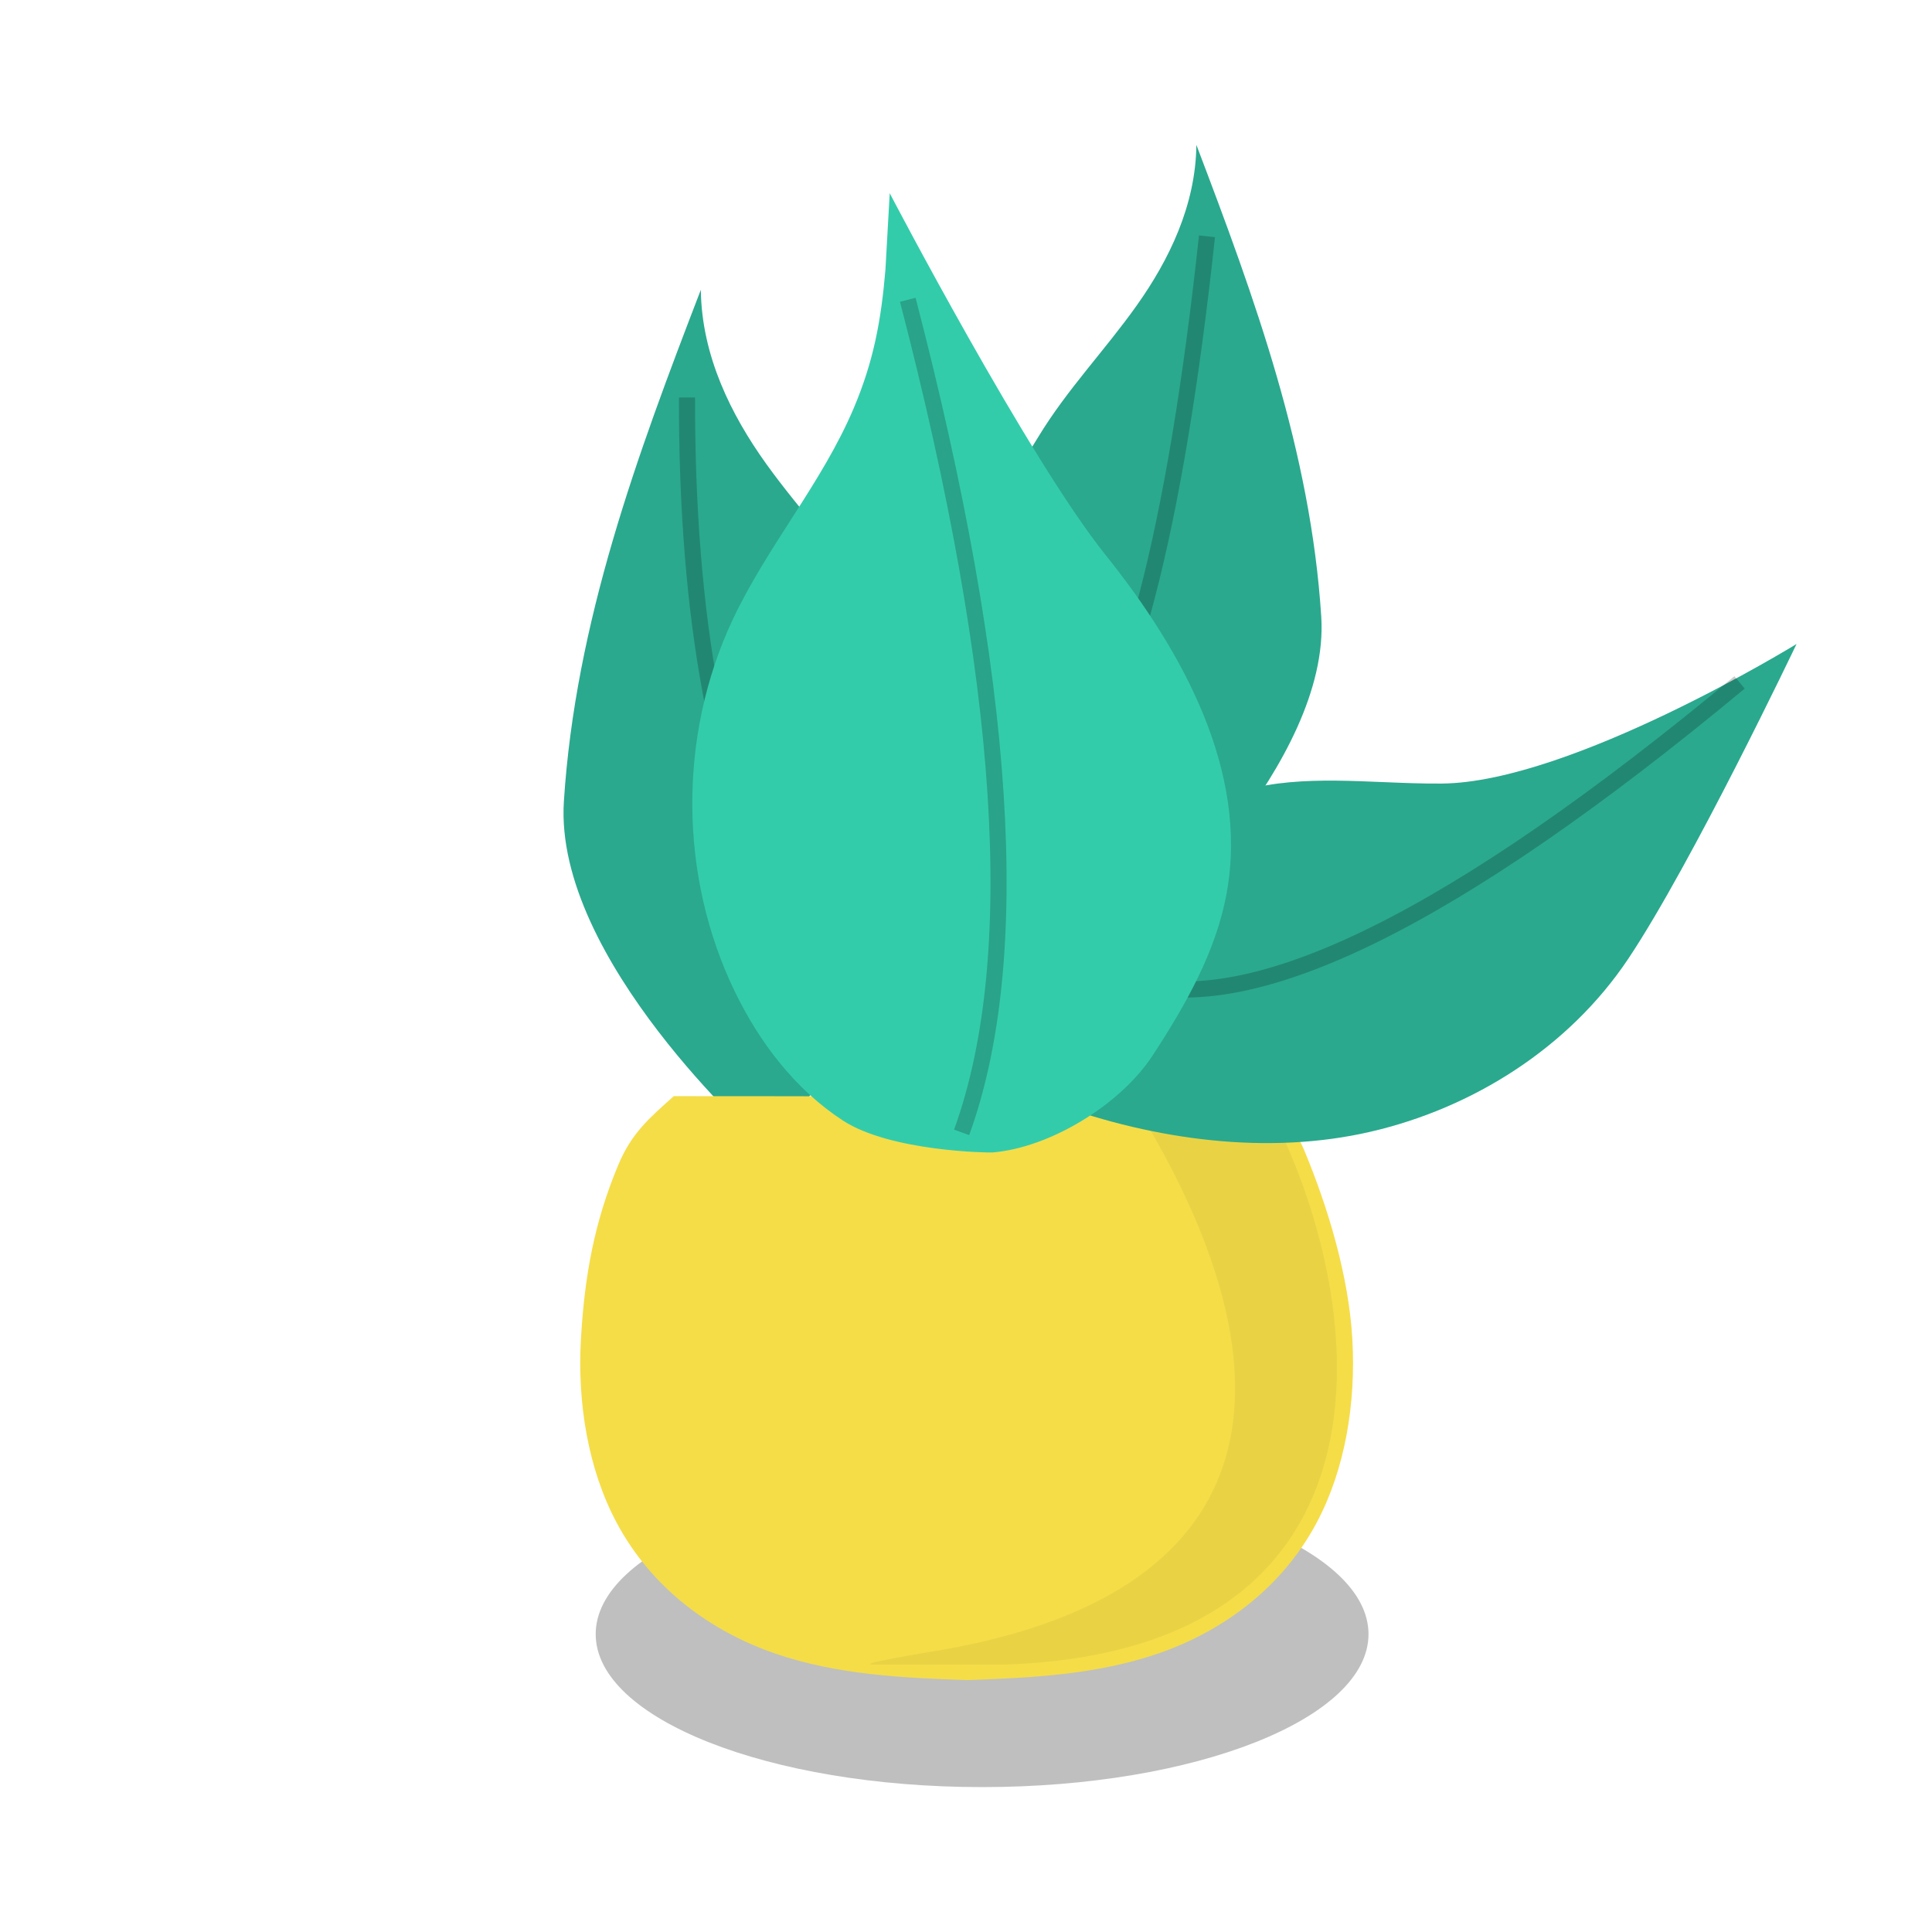
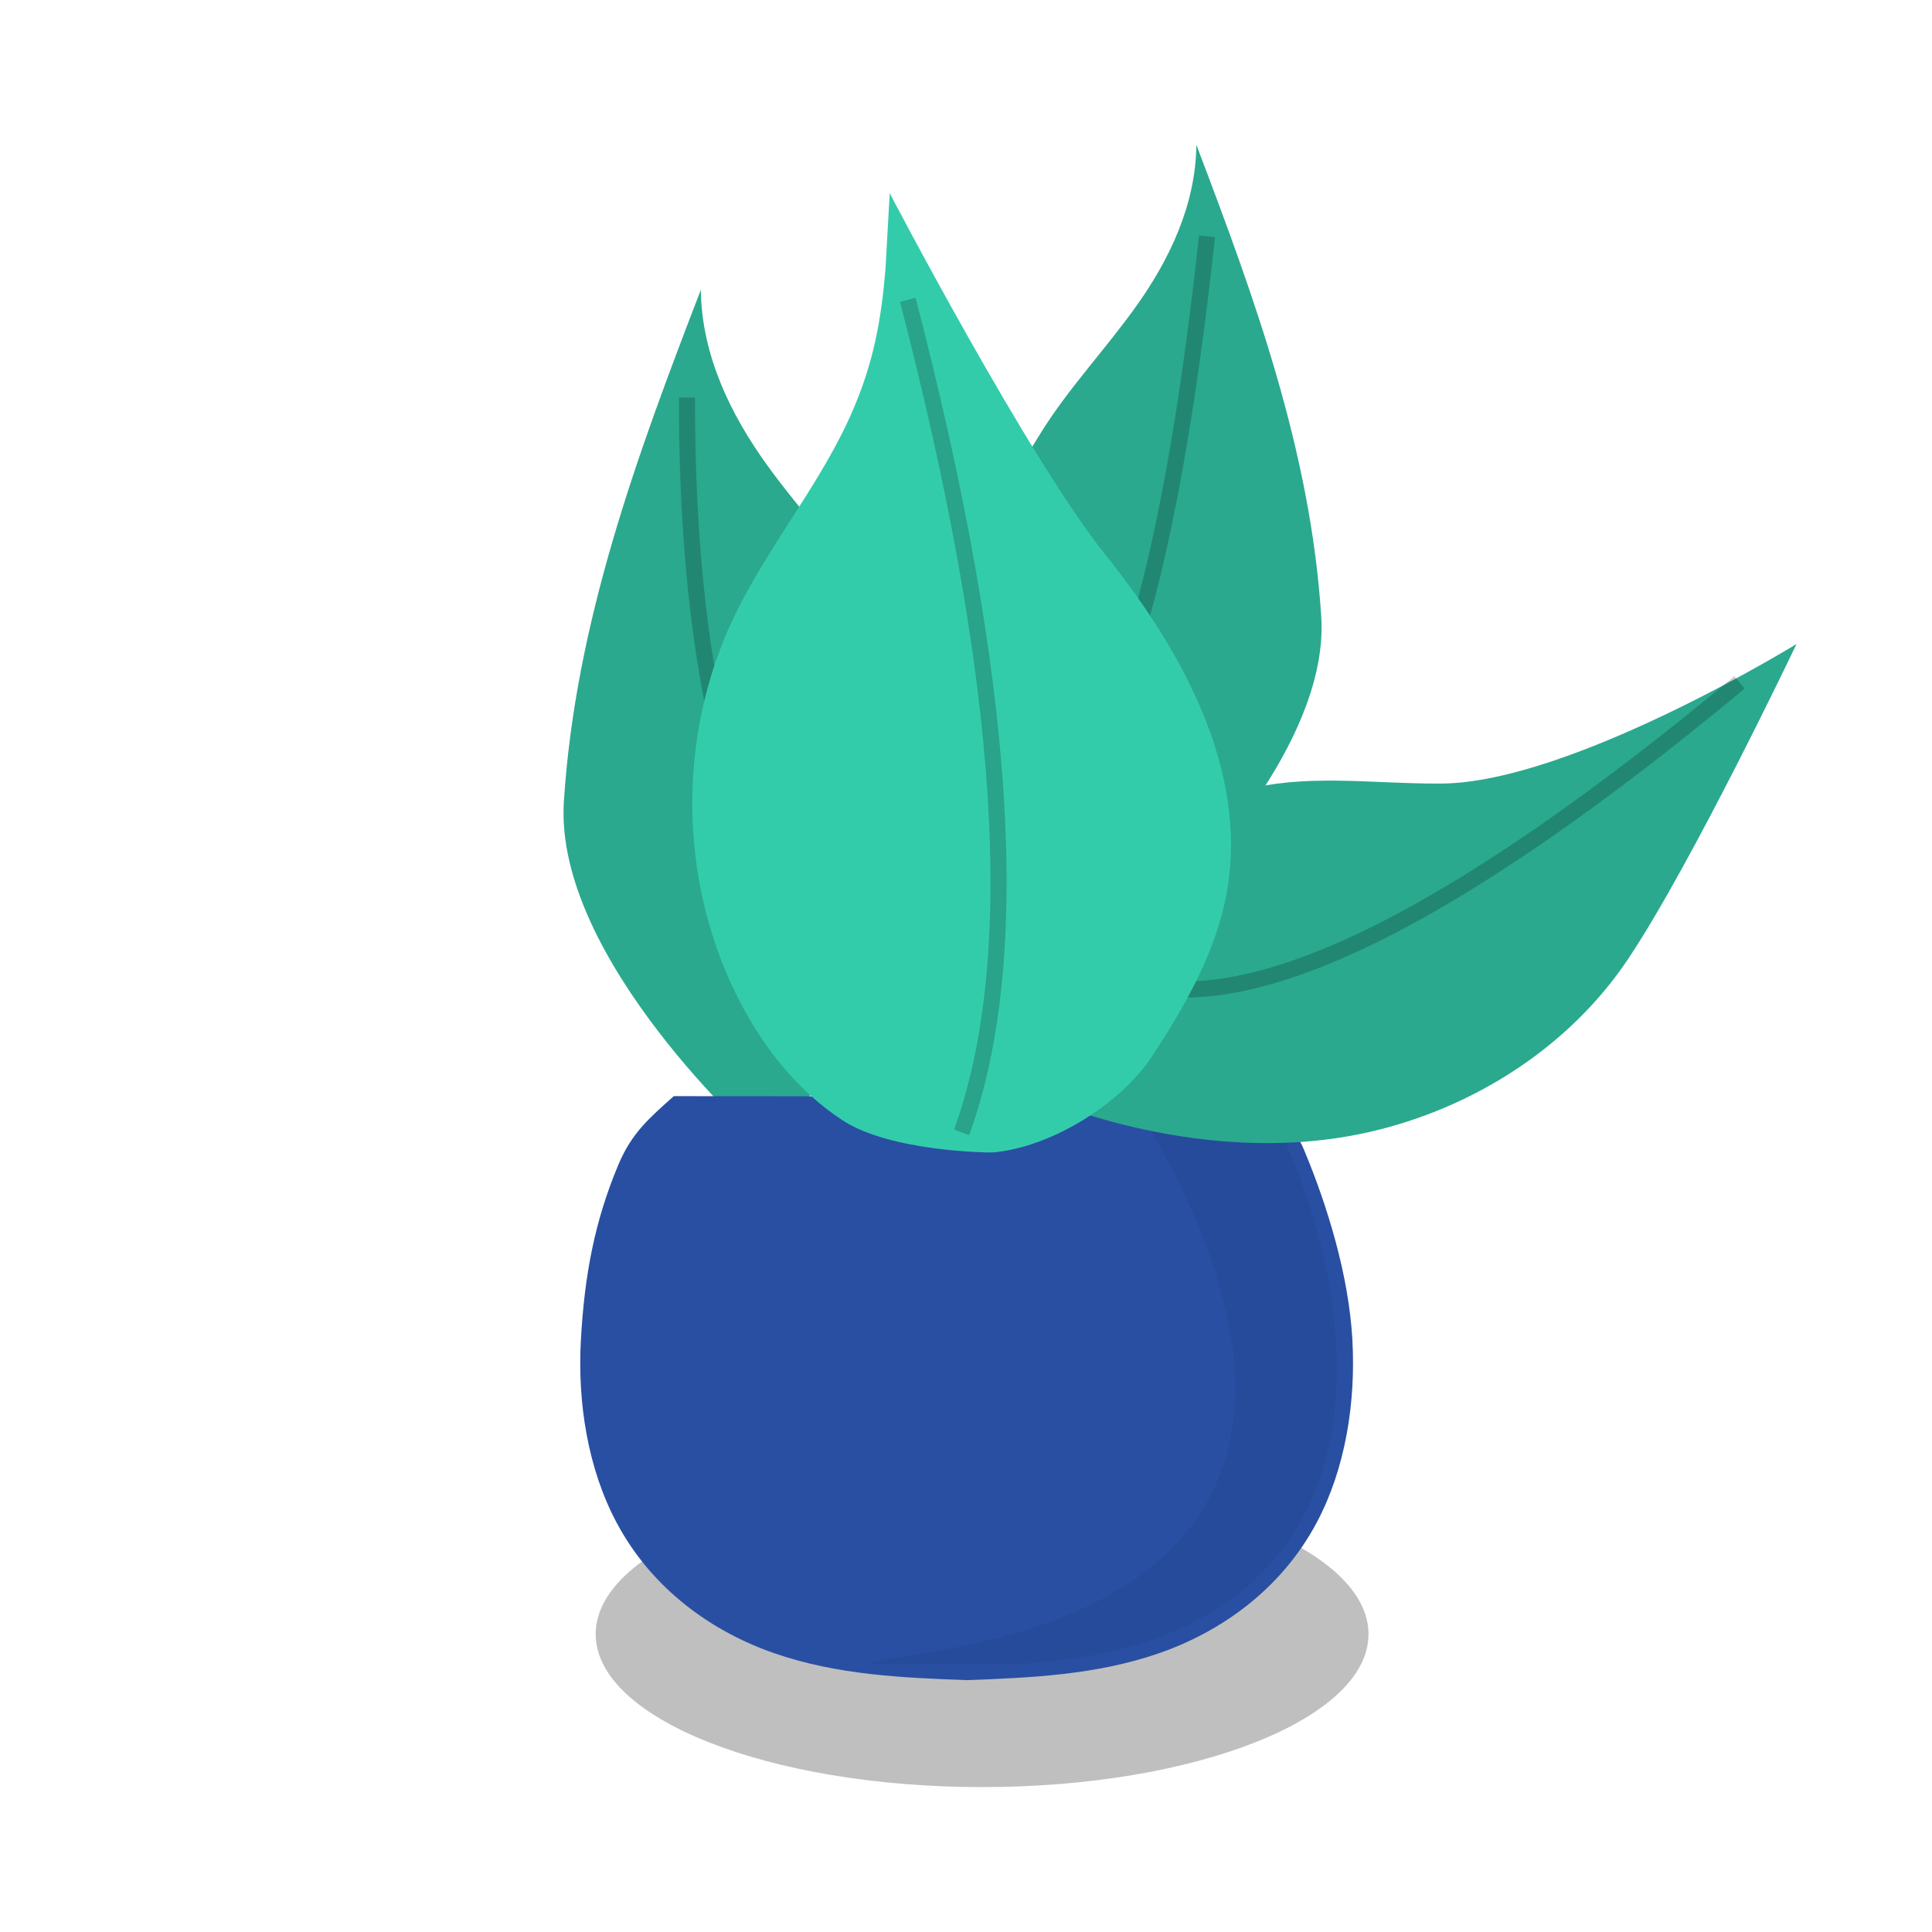
<svg xmlns="http://www.w3.org/2000/svg" width="120" height="120" viewBox="0 0 120 120">
  <g fill="none" fill-rule="evenodd">
    <g transform="translate(27.102 18)">
      <path fill="#2AA98E" d="M7.921,31.784 C7.294,41.584 20.127,53 20.127,53 L20.127,53 C30.109,45.591 29.7,28.256 29.7,28.256 L29.7,28.256 C30.395,24.211 29.189,22.911 27.21,19.682 L27.21,19.682 C25.231,16.456 22.658,13.837 20.481,10.8 L20.481,10.8 C18.306,7.764 16.475,4.091 16.428,0 L16.428,0 C12.471,10.269 8.634,20.648 7.921,31.784" />
      <path stroke="#000" stroke-opacity=".2" d="M2,20.218 C20.296,40.621 36.568,46.715 50.816,38.498" transform="rotate(42 26.408 31.127)" />
    </g>
    <g transform="translate(36 68)">
      <path fill="#000" fill-opacity=".25" d="M49,33.5 C49,38.748 38.254,43 25.001,43 C11.746,43 1,38.748 1,33.5 C1,28.252 11.746,24 25.001,24 C38.254,24 49,28.252 49,33.5" />
-       <path fill="#F5DD48" d="M0.082,15.183 C-0.144,19.144 0.524,23.242 2.296,26.569 C4.503,30.718 8.246,33.364 12.145,34.704 C15.996,36.028 20.04,36.212 24.04,36.356 C28.039,36.212 32.082,36.028 35.933,34.704 C39.833,33.364 43.575,30.718 45.784,26.569 C47.555,23.242 48.223,19.144 47.997,15.183 C47.771,11.223 46.463,6.922 44.983,3.388 C44.464,2.151 43.267,0.792 42.532,0.287 C42.532,0.084 5.905,0.084 5.851,0.084 C4.308,1.462 3.228,2.383 2.404,4.352 C0.922,7.884 0.307,11.223 0.082,15.183 Z" />
+       <path fill="#294FA3" d="M0.082,15.183 C-0.144,19.144 0.524,23.242 2.296,26.569 C4.503,30.718 8.246,33.364 12.145,34.704 C15.996,36.028 20.04,36.212 24.04,36.356 C28.039,36.212 32.082,36.028 35.933,34.704 C39.833,33.364 43.575,30.718 45.784,26.569 C47.555,23.242 48.223,19.144 47.997,15.183 C47.771,11.223 46.463,6.922 44.983,3.388 C44.464,2.151 43.267,0.792 42.532,0.287 C42.532,0.084 5.905,0.084 5.851,0.084 C4.308,1.462 3.228,2.383 2.404,4.352 C0.922,7.884 0.307,11.223 0.082,15.183 Z" />
      <path fill="#000" fill-rule="nonzero" d="M35.33,1.982 C44.183,17.15 43.495,30.694 22.76,34.432 C18.945,35.065 17.443,35.384 18.252,35.389 L26.43,35.389 C50.725,34.553 49.263,14.34 43.455,2.1 C43.455,1.982 35.33,2.1 35.33,1.982 Z" opacity=".05" />
    </g>
    <g transform="translate(52 9)">
      <path fill="#2AA98E" d="M18.613,9.96 C16.629,12.762 14.282,15.179 12.479,18.155 L12.479,18.155 C10.674,21.132 9.574,22.331 10.207,26.062 L10.207,26.062 C10.207,26.062 9.834,42.052 18.936,48.885 L18.936,48.885 C18.936,48.885 30.639,38.357 30.066,29.316 L30.066,29.316 C29.415,19.045 25.918,9.472 22.309,0 L22.309,0 C22.267,3.773 20.599,7.161 18.613,9.96" />
      <path stroke="#000" stroke-opacity=".2" d="M3.6,13.112 C17.347,25.423 27.259,31.948 33.336,32.687" transform="scale(-1 1) rotate(42 0 -25.212)" />
      <path fill="#2AA98E" d="M37.551,39.668 C36.358,39.679 35.146,39.628 33.931,39.578 L33.931,39.578 C30.006,39.415 26.052,39.25 22.672,41.132 L22.672,41.132 L13.566,59.568 C19.729,61.804 26.746,62.771 33.125,61.294 L33.125,61.294 C39.504,59.821 45.45,56.062 49.132,50.555 L49.132,50.555 C53.108,44.604 59.586,31 59.586,31 L59.586,31 C59.586,31 45.598,39.601 37.551,39.668" />
      <path stroke="#000" stroke-opacity=".2" d="M18.286,33.385 C35.963,48.071 48.55,54.278 56.046,52.004" transform="matrix(-1 0 0 1 74.333 0)" />
    </g>
    <g transform="translate(43 12)">
      <path fill="#33CCAB" d="M11.996,4.746 C11.729,7.909 11.258,10.445 10.03,13.344 L10.03,13.344 C8.055,18.012 4.632,21.949 2.484,26.543 L2.484,26.543 C-0.877,33.73 -0.824,42.406 2.624,49.552 L2.624,49.552 C4.158,52.733 6.378,55.654 9.345,57.593 L9.345,57.593 C12.314,59.533 18.439,59.598 18.639,59.582 L18.639,59.582 C22.223,59.289 26.598,56.61 28.592,53.557 L28.592,53.557 C30.632,50.434 32.531,47.114 33.194,43.451 L33.194,43.451 C34.557,35.912 30.47,28.46 25.664,22.464 L25.664,22.464 C20.86,16.468 12.262,4.4408921e-13 12.262,4.4408921e-13 L12.262,4.4408921e-13 C12.262,4.4408921e-13 12.005,4.652 11.996,4.746" />
      <path stroke="#000" stroke-opacity=".2" d="M13.384,6.62 C19.539,30.289 20.653,47.527 16.728,58.335" />
    </g>
  </g>
</svg>
